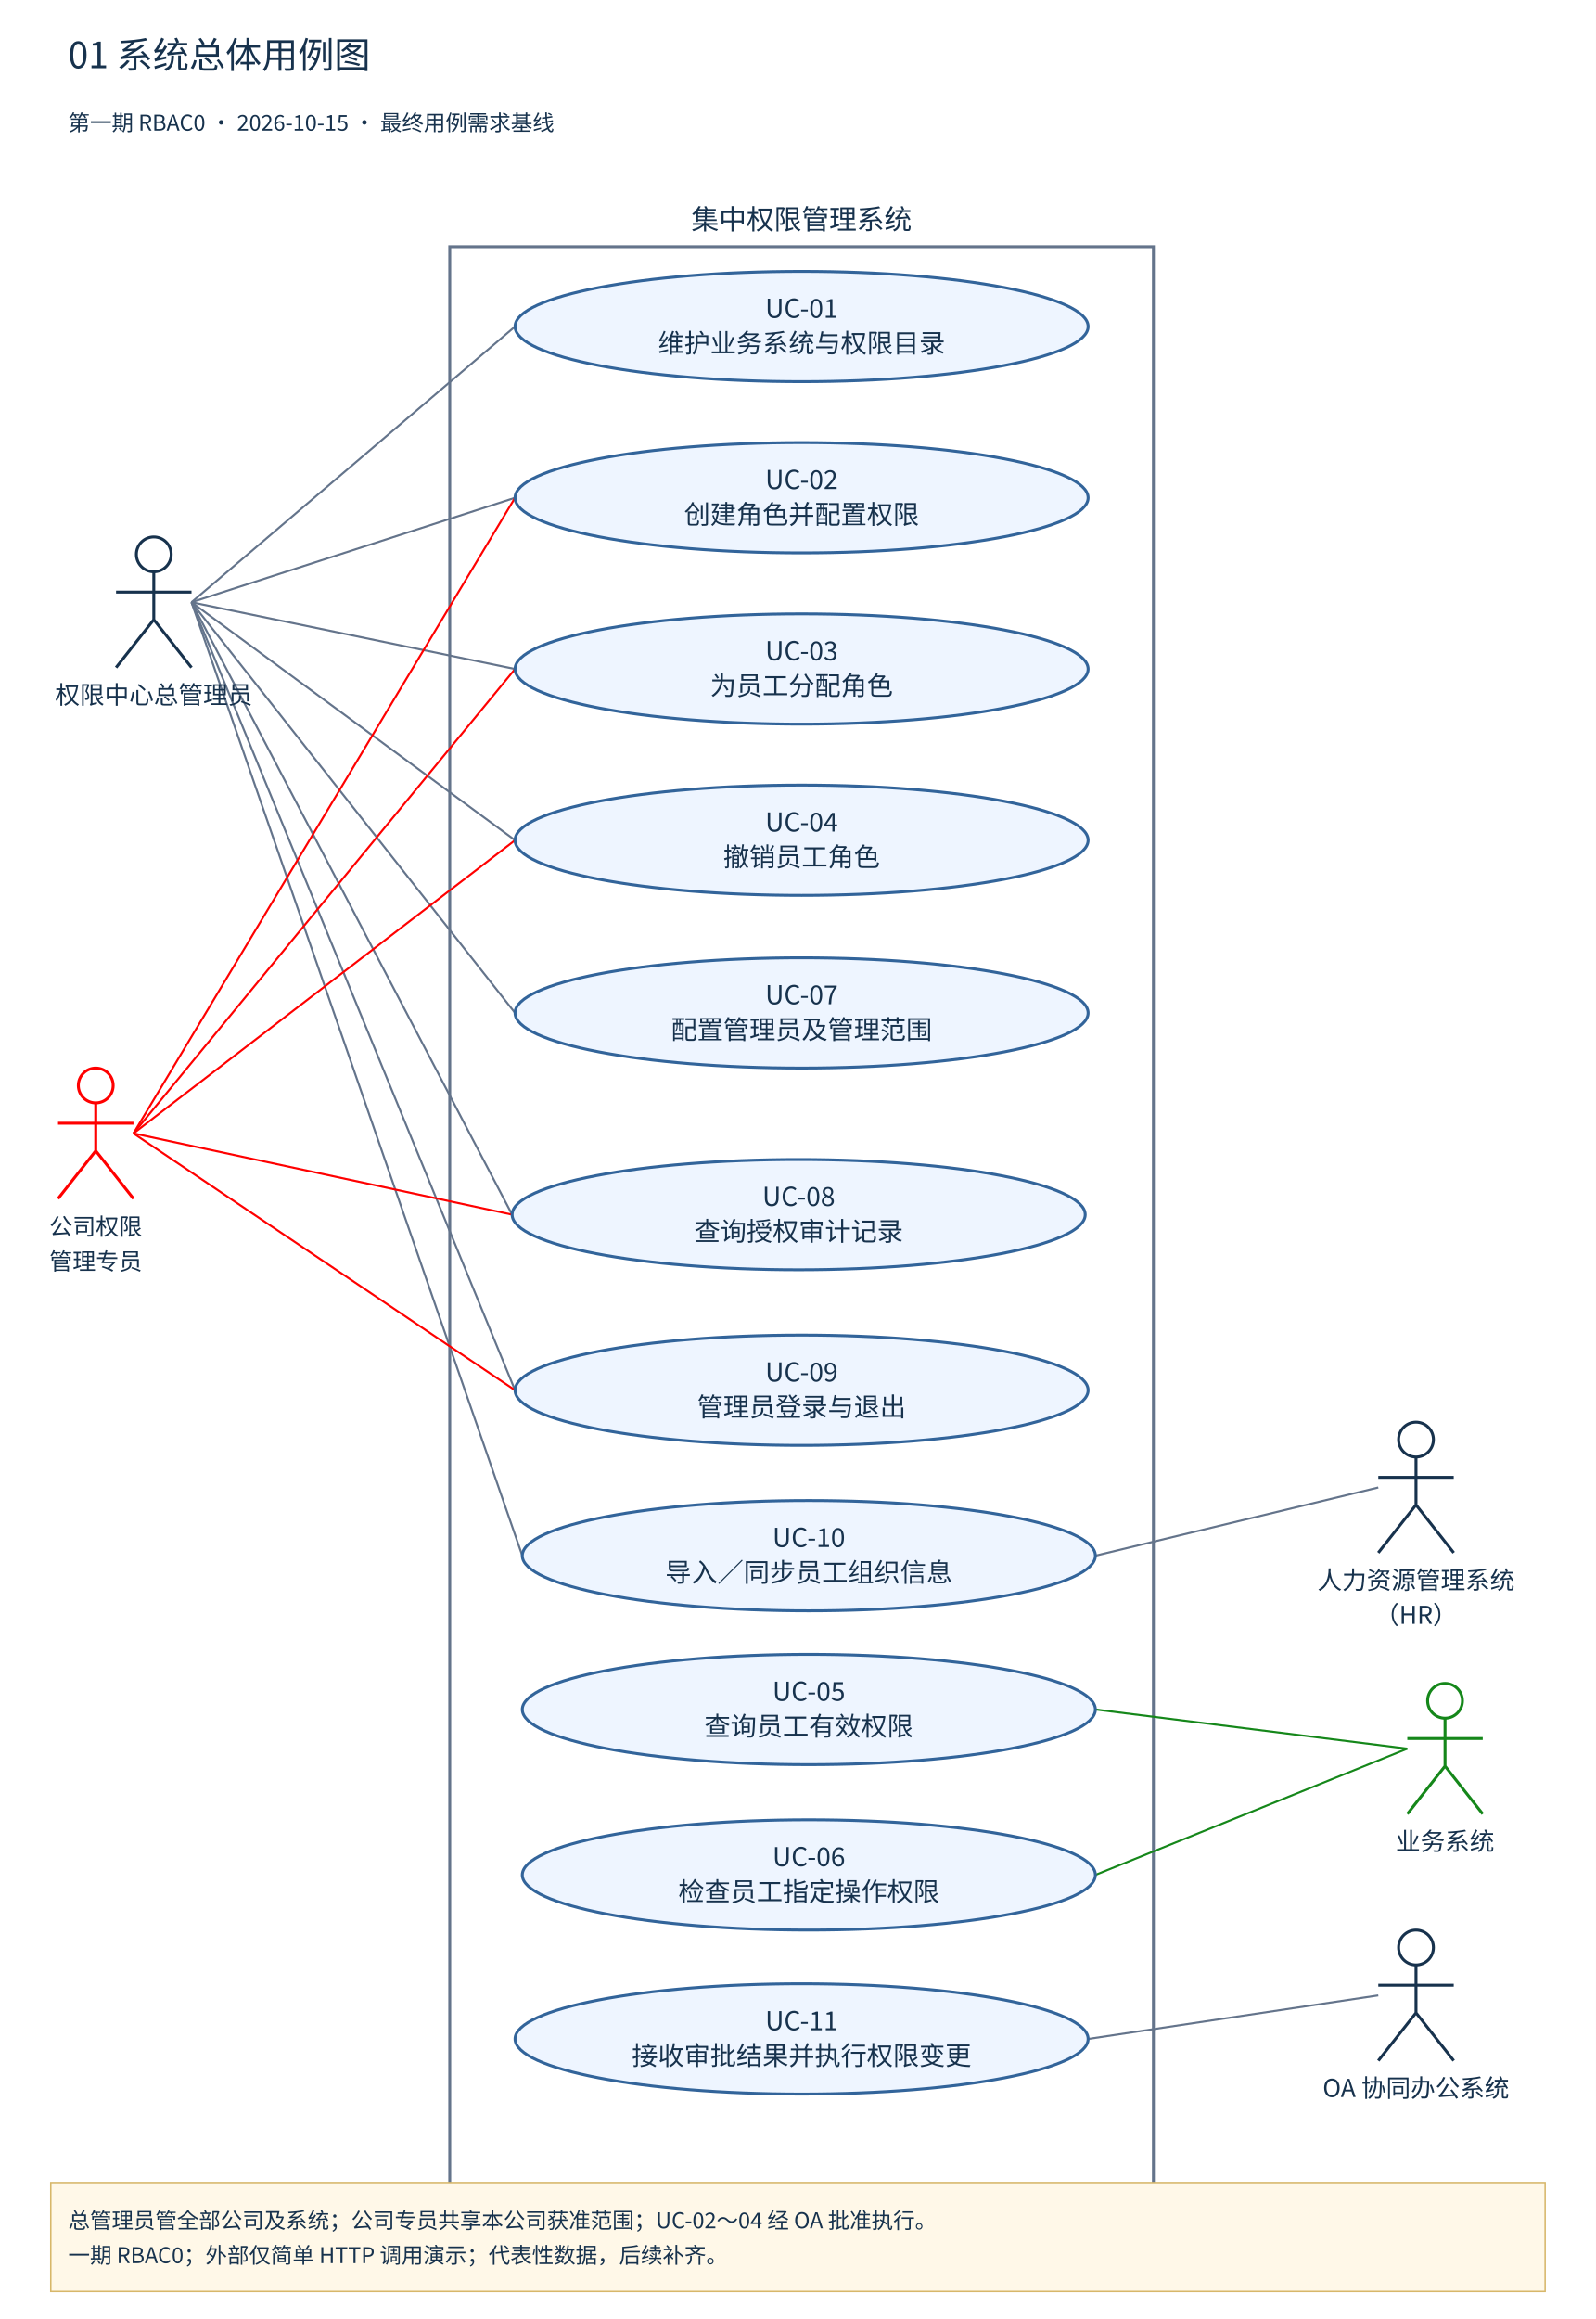
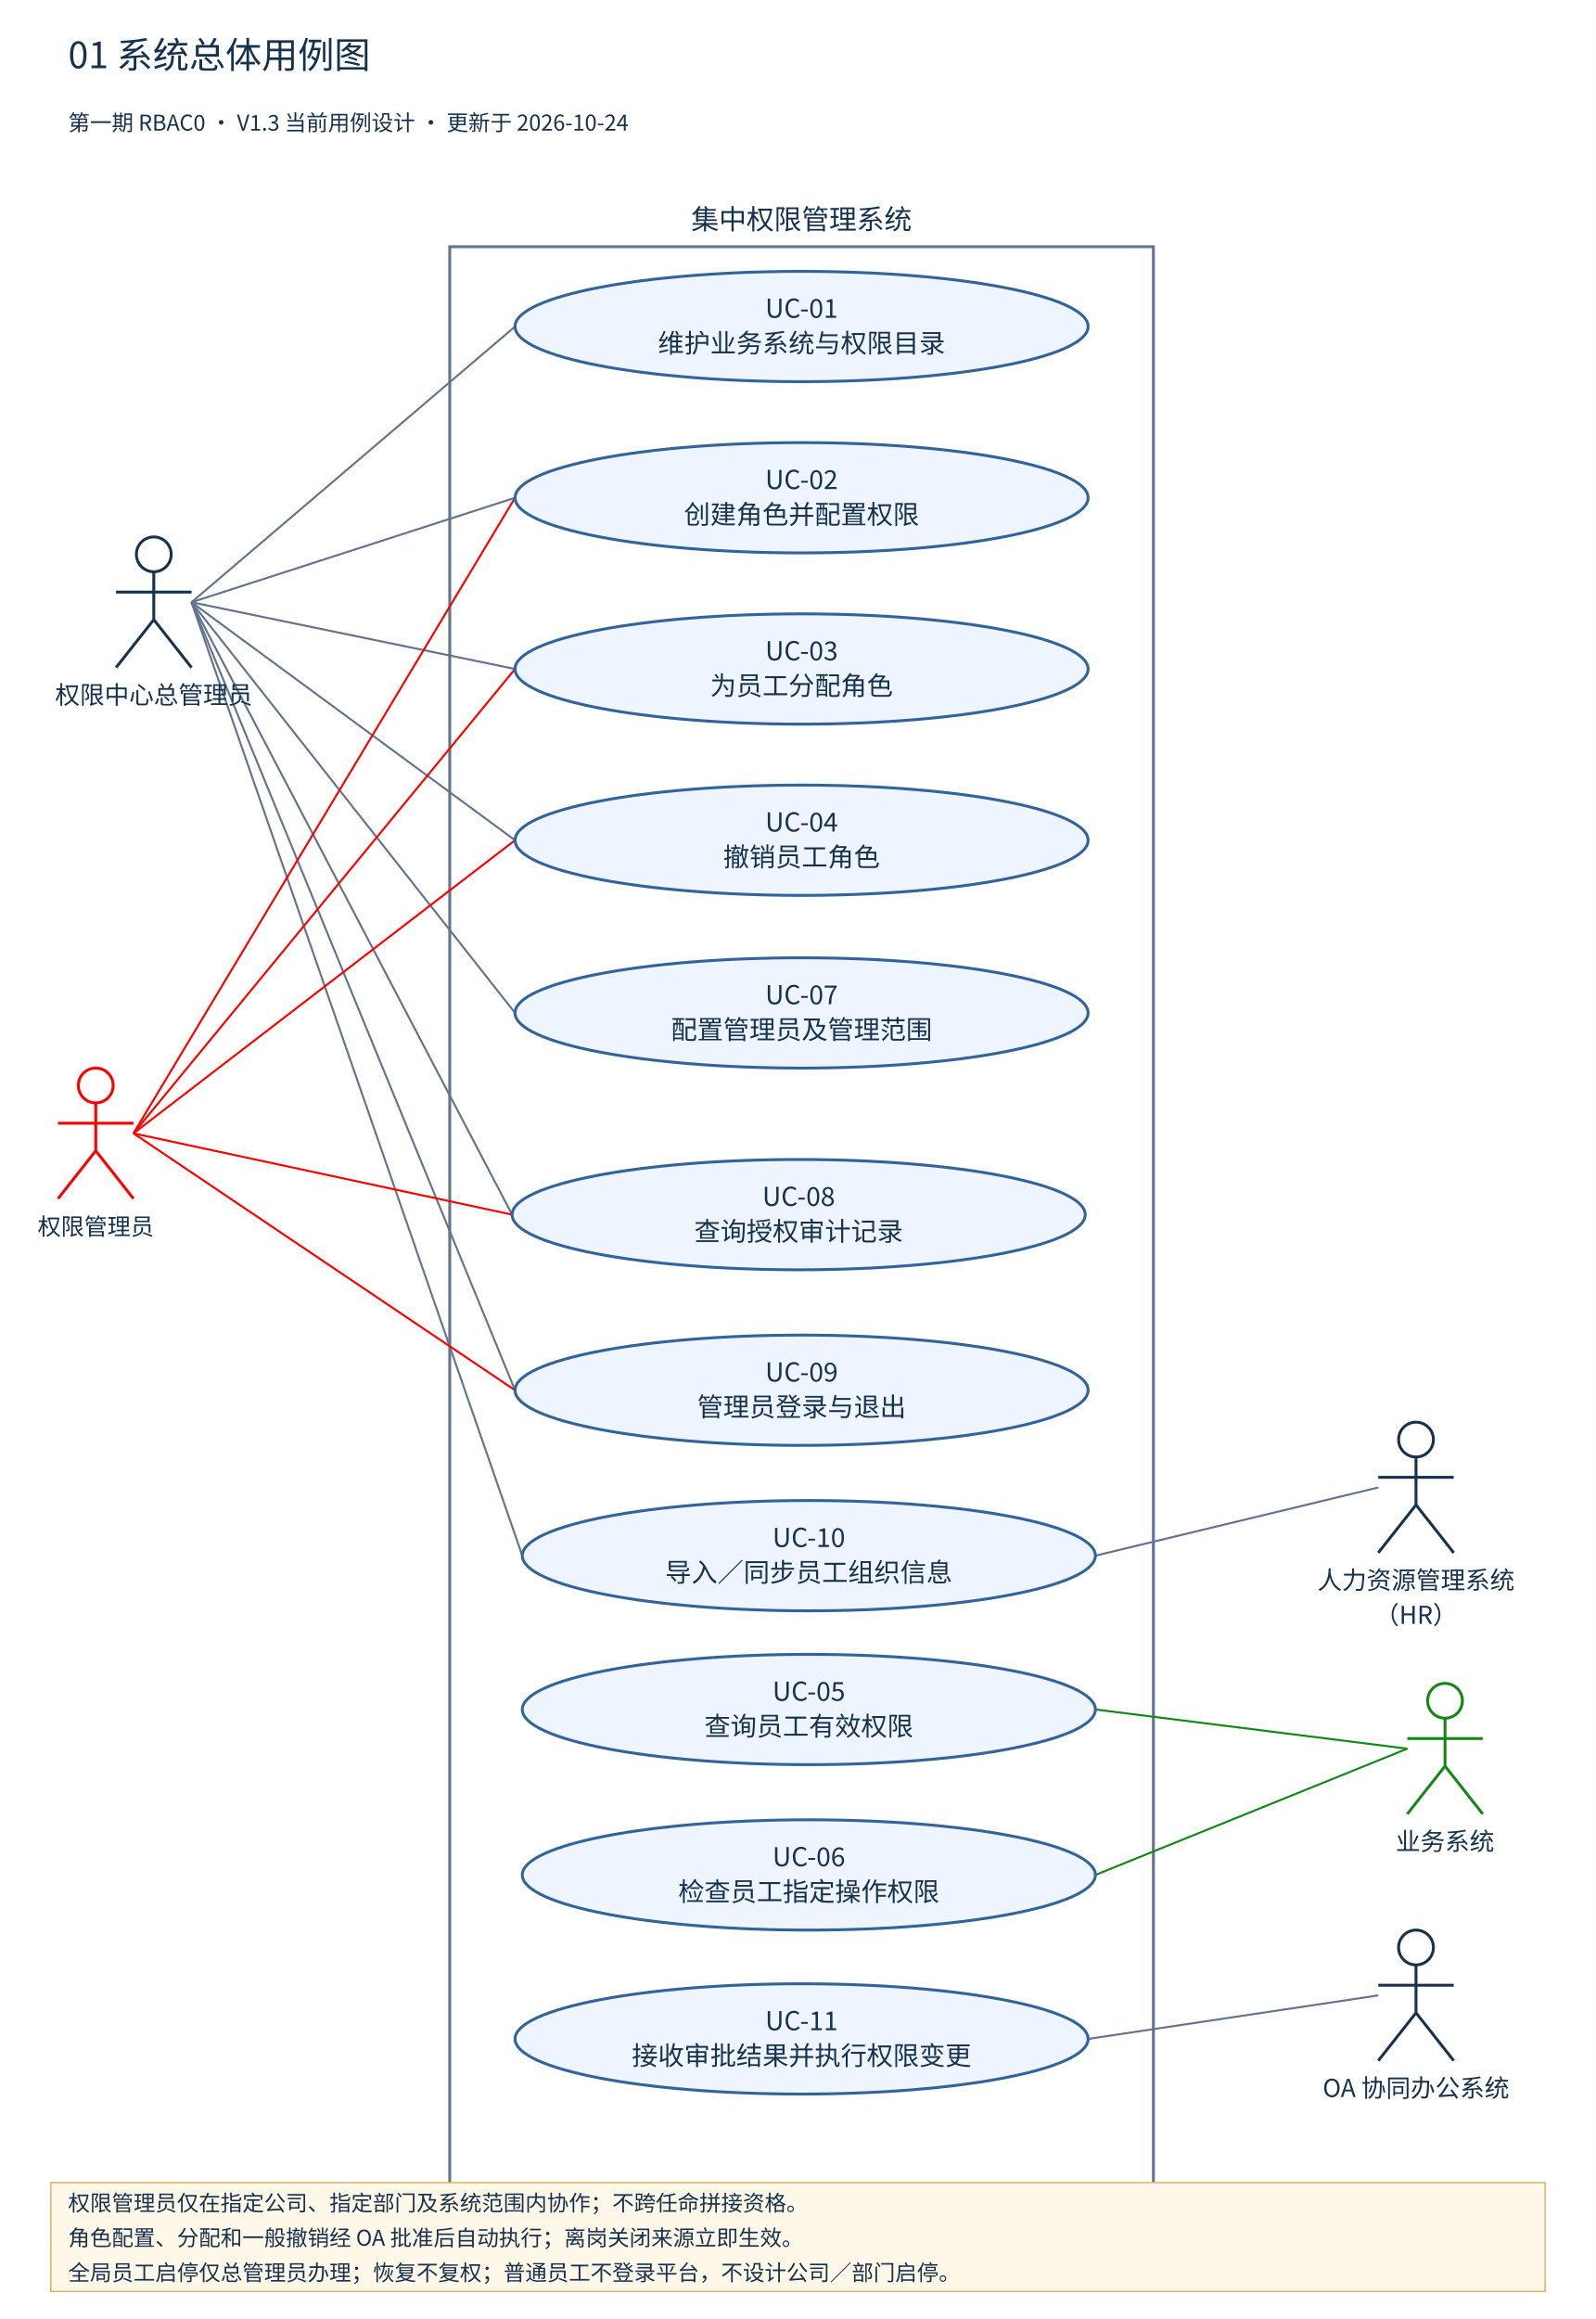
<svg xmlns="http://www.w3.org/2000/svg" width="1100" height="1598" viewBox="0 0 1100 1598">
  <rect width="100%" height="100%" fill="white" />
  <g font-family="Microsoft YaHei, Noto Sans CJK SC, sans-serif" fill="#17324d">
    <rect x="310.0" y="170.0" width="485.0" height="1363.0" fill="white" stroke="#64748b" stroke-width="2" />
    <text x="552.5" y="158.0" font-size="19" text-anchor="middle">集中权限管理系统</text>
    <polyline points="132.0,415.0 355.0,225.0" fill="none" stroke="#64748b" stroke-width="1.4" />
    <polyline points="132.0,415.0 355.0,343.0" fill="none" stroke="#64748b" stroke-width="1.4" />
    <polyline points="132.0,415.0 355.0,461.0" fill="none" stroke="#64748b" stroke-width="1.4" />
    <polyline points="132.0,415.0 355.0,579.0" fill="none" stroke="#64748b" stroke-width="1.4" />
    <polyline points="132.0,415.0 355.0,698.0" fill="none" stroke="#64748b" stroke-width="1.4" />
    <polyline points="132.0,415.0 353.0,837.0" fill="none" stroke="#64748b" stroke-width="1.4" />
    <polyline points="132.0,415.0 355.0,958.0" fill="none" stroke="#64748b" stroke-width="1.4" />
    <polyline points="132.0,415.0 360.0,1072.0" fill="none" stroke="#64748b" stroke-width="1.4" />
    <polyline points="92.0,781.0 355.0,461.0" fill="none" stroke="#FF0000" stroke-width="1.4" />
    <polyline points="92.0,781.0 355.0,579.0" fill="none" stroke="#FF0000" stroke-width="1.4" />
    <polyline points="92.0,781.0 353.0,837.0" fill="none" stroke="#FF0000" stroke-width="1.4" />
    <polyline points="92.0,781.0 355.0,958.0" fill="none" stroke="#FF0000" stroke-width="1.4" />
    <polyline points="970.0,1205.0 755.0,1178.0" fill="none" stroke="#15871A" stroke-width="1.4" />
    <polyline points="970.0,1205.0 755.0,1292.0" fill="none" stroke="#15871A" stroke-width="1.4" />
    <polyline points="950.0,1025.0 755.0,1072.0" fill="none" stroke="#64748b" stroke-width="1.4" />
    <polyline points="950.0,1375.0 750.0,1405.0" fill="none" stroke="#64748b" stroke-width="1.4" />
    <polyline points="92.0,781.0 355.0,343.0" fill="none" stroke="#FF0000" stroke-width="1.4" />
    <text x="47.0" y="47.0" font-size="25" text-anchor="start">01 系统总体用例图</text>
-     <text x="47.0" y="90.0" font-size="15" text-anchor="start">第一期 RBAC0 · 2026-10-15 · 最终用例需求基线</text>
+     <text x="47.0" y="90.0" font-size="15" text-anchor="start">第一期 RBAC0 · V1.3 当前用例设计 · 更新于 2026-10-24</text>
    <ellipse cx="552.5" cy="225.0" rx="197.5" ry="38.0" fill="#eef5ff" stroke="#32649a" stroke-width="2" />
    <text x="552.5" y="219.0" font-size="18" text-anchor="middle">UC-01</text>
    <text x="552.5" y="243.0" font-size="18" text-anchor="middle">维护业务系统与权限目录</text>
    <ellipse cx="552.5" cy="343.0" rx="197.5" ry="38.0" fill="#eef5ff" stroke="#32649a" stroke-width="2" />
    <text x="552.5" y="337.0" font-size="18" text-anchor="middle">UC-02</text>
    <text x="552.5" y="361.0" font-size="18" text-anchor="middle">创建角色并配置权限</text>
    <ellipse cx="552.5" cy="461.0" rx="197.5" ry="38.0" fill="#eef5ff" stroke="#32649a" stroke-width="2" />
    <text x="552.5" y="455.0" font-size="18" text-anchor="middle">UC-03</text>
    <text x="552.5" y="479.0" font-size="18" text-anchor="middle">为员工分配角色</text>
    <ellipse cx="552.5" cy="579.0" rx="197.5" ry="38.0" fill="#eef5ff" stroke="#32649a" stroke-width="2" />
    <text x="552.5" y="573.0" font-size="18" text-anchor="middle">UC-04</text>
    <text x="552.5" y="597.0" font-size="18" text-anchor="middle">撤销员工角色</text>
    <ellipse cx="557.5" cy="1178.0" rx="197.5" ry="38.0" fill="#eef5ff" stroke="#32649a" stroke-width="2" />
    <text x="557.5" y="1172.0" font-size="18" text-anchor="middle">UC-05</text>
    <text x="557.5" y="1196.0" font-size="18" text-anchor="middle">查询员工有效权限</text>
    <ellipse cx="557.5" cy="1292.0" rx="197.5" ry="38.0" fill="#eef5ff" stroke="#32649a" stroke-width="2" />
    <text x="557.5" y="1286.0" font-size="18" text-anchor="middle">UC-06</text>
    <text x="557.5" y="1310.0" font-size="18" text-anchor="middle">检查员工指定操作权限</text>
    <ellipse cx="552.5" cy="698.0" rx="197.5" ry="38.0" fill="#eef5ff" stroke="#32649a" stroke-width="2" />
    <text x="552.5" y="692.0" font-size="18" text-anchor="middle">UC-07</text>
    <text x="552.5" y="716.0" font-size="18" text-anchor="middle">配置管理员及管理范围</text>
    <ellipse cx="550.5" cy="837.0" rx="197.5" ry="38.0" fill="#eef5ff" stroke="#32649a" stroke-width="2" />
    <text x="550.5" y="831.0" font-size="18" text-anchor="middle">UC-08</text>
    <text x="550.5" y="855.0" font-size="18" text-anchor="middle">查询授权审计记录</text>
    <ellipse cx="552.5" cy="958.0" rx="197.5" ry="38.0" fill="#eef5ff" stroke="#32649a" stroke-width="2" />
    <text x="552.5" y="952.0" font-size="18" text-anchor="middle">UC-09</text>
    <text x="552.5" y="976.0" font-size="18" text-anchor="middle">管理员登录与退出</text>
    <ellipse cx="557.5" cy="1072.0" rx="197.5" ry="38.0" fill="#eef5ff" stroke="#32649a" stroke-width="2" />
    <text x="557.5" y="1066.0" font-size="18" text-anchor="middle">UC-10</text>
    <text x="557.5" y="1090.0" font-size="18" text-anchor="middle">导入／同步员工组织信息</text>
    <ellipse cx="552.5" cy="1405.0" rx="197.5" ry="38.0" fill="#eef5ff" stroke="#32649a" stroke-width="2" />
    <text x="552.5" y="1399.0" font-size="18" text-anchor="middle">UC-11</text>
    <text x="552.5" y="1423.0" font-size="18" text-anchor="middle">接收审批结果并执行权限变更</text>
    <g stroke="#17324d" stroke-width="2" fill="white">
      <circle cx="106.0" cy="382.0" r="12" />
      <path d="M 106.0 394.0 V 427.0 M 80.0 408.0 H 132.0 M 106.0 427.0 L 80.0 460.0 M 106.0 427.0 L 132.0 460.0" fill="none" />
    </g>
    <text x="106.0" y="485.0" font-size="17" text-anchor="middle">权限中心总管理员</text>
    <g stroke="#FF0000" stroke-width="2" fill="white">
      <circle cx="66.0" cy="748.0" r="12" />
      <path d="M 66.0 760.0 V 793.0 M 40.0 774.0 H 92.0 M 66.0 793.0 L 40.0 826.0 M 66.0 793.0 L 92.0 826.0" fill="none" />
    </g>
-     <text x="66.0" y="851.0" font-size="16" text-anchor="middle">公司权限</text>
-     <text x="66.0" y="875.0" font-size="16" text-anchor="middle">管理专员</text>
+     <text x="66.0" y="851.0" font-size="16" text-anchor="middle">权限管理员</text>
    <g stroke="#15871A" stroke-width="2" fill="white">
      <circle cx="996.0" cy="1172.0" r="12" />
      <path d="M 996.0 1184.0 V 1217.0 M 970.0 1198.0 H 1022.0 M 996.0 1217.0 L 970.0 1250.0 M 996.0 1217.0 L 1022.0 1250.0" fill="none" />
    </g>
    <text x="996.0" y="1275.0" font-size="17" text-anchor="middle">业务系统</text>
    <g stroke="#17324d" stroke-width="2" fill="white">
      <circle cx="976.0" cy="992.0" r="12" />
      <path d="M 976.0 1004.0 V 1037.0 M 950.0 1018.0 H 1002.0 M 976.0 1037.0 L 950.0 1070.0 M 976.0 1037.0 L 1002.0 1070.0" fill="none" />
    </g>
    <text x="976.0" y="1095.0" font-size="17" text-anchor="middle">人力资源管理系统</text>
    <text x="976.0" y="1119.0" font-size="17" text-anchor="middle">（HR）</text>
    <g stroke="#17324d" stroke-width="2" fill="white">
      <circle cx="976.0" cy="1342.0" r="12" />
      <path d="M 976.0 1354.0 V 1387.0 M 950.0 1368.0 H 1002.0 M 976.0 1387.0 L 950.0 1420.0 M 976.0 1387.0 L 1002.0 1420.0" fill="none" />
    </g>
    <text x="976.0" y="1445.0" font-size="17" text-anchor="middle">OA 协同办公系统</text>
    <rect x="35.0" y="1504.0" width="1030.0" height="75.0" fill="#fff8e8" stroke="#d7b76a" />
-     <text x="47.0" y="1535.5" font-size="15" text-anchor="start">总管理员管全部公司及系统；公司专员共享本公司获准范围；UC-02～04 经 OA 批准执行。</text>
-     <text x="47.0" y="1559.5" font-size="15" text-anchor="start">一期 RBAC0；外部仅简单 HTTP 调用演示；代表性数据，后续补齐。</text>
+     <text x="47.0" y="1523.5" font-size="15" text-anchor="start">权限管理员仅在指定公司、指定部门及系统范围内协作；不跨任命拼接资格。</text>
+     <text x="47.0" y="1547.5" font-size="15" text-anchor="start">角色配置、分配和一般撤销经 OA 批准后自动执行；离岗关闭来源立即生效。</text>
+     <text x="47.0" y="1571.5" font-size="15" text-anchor="start">全局员工启停仅总管理员办理；恢复不复权；普通员工不登录平台，不设计公司／部门启停。</text>
  </g>
</svg>
